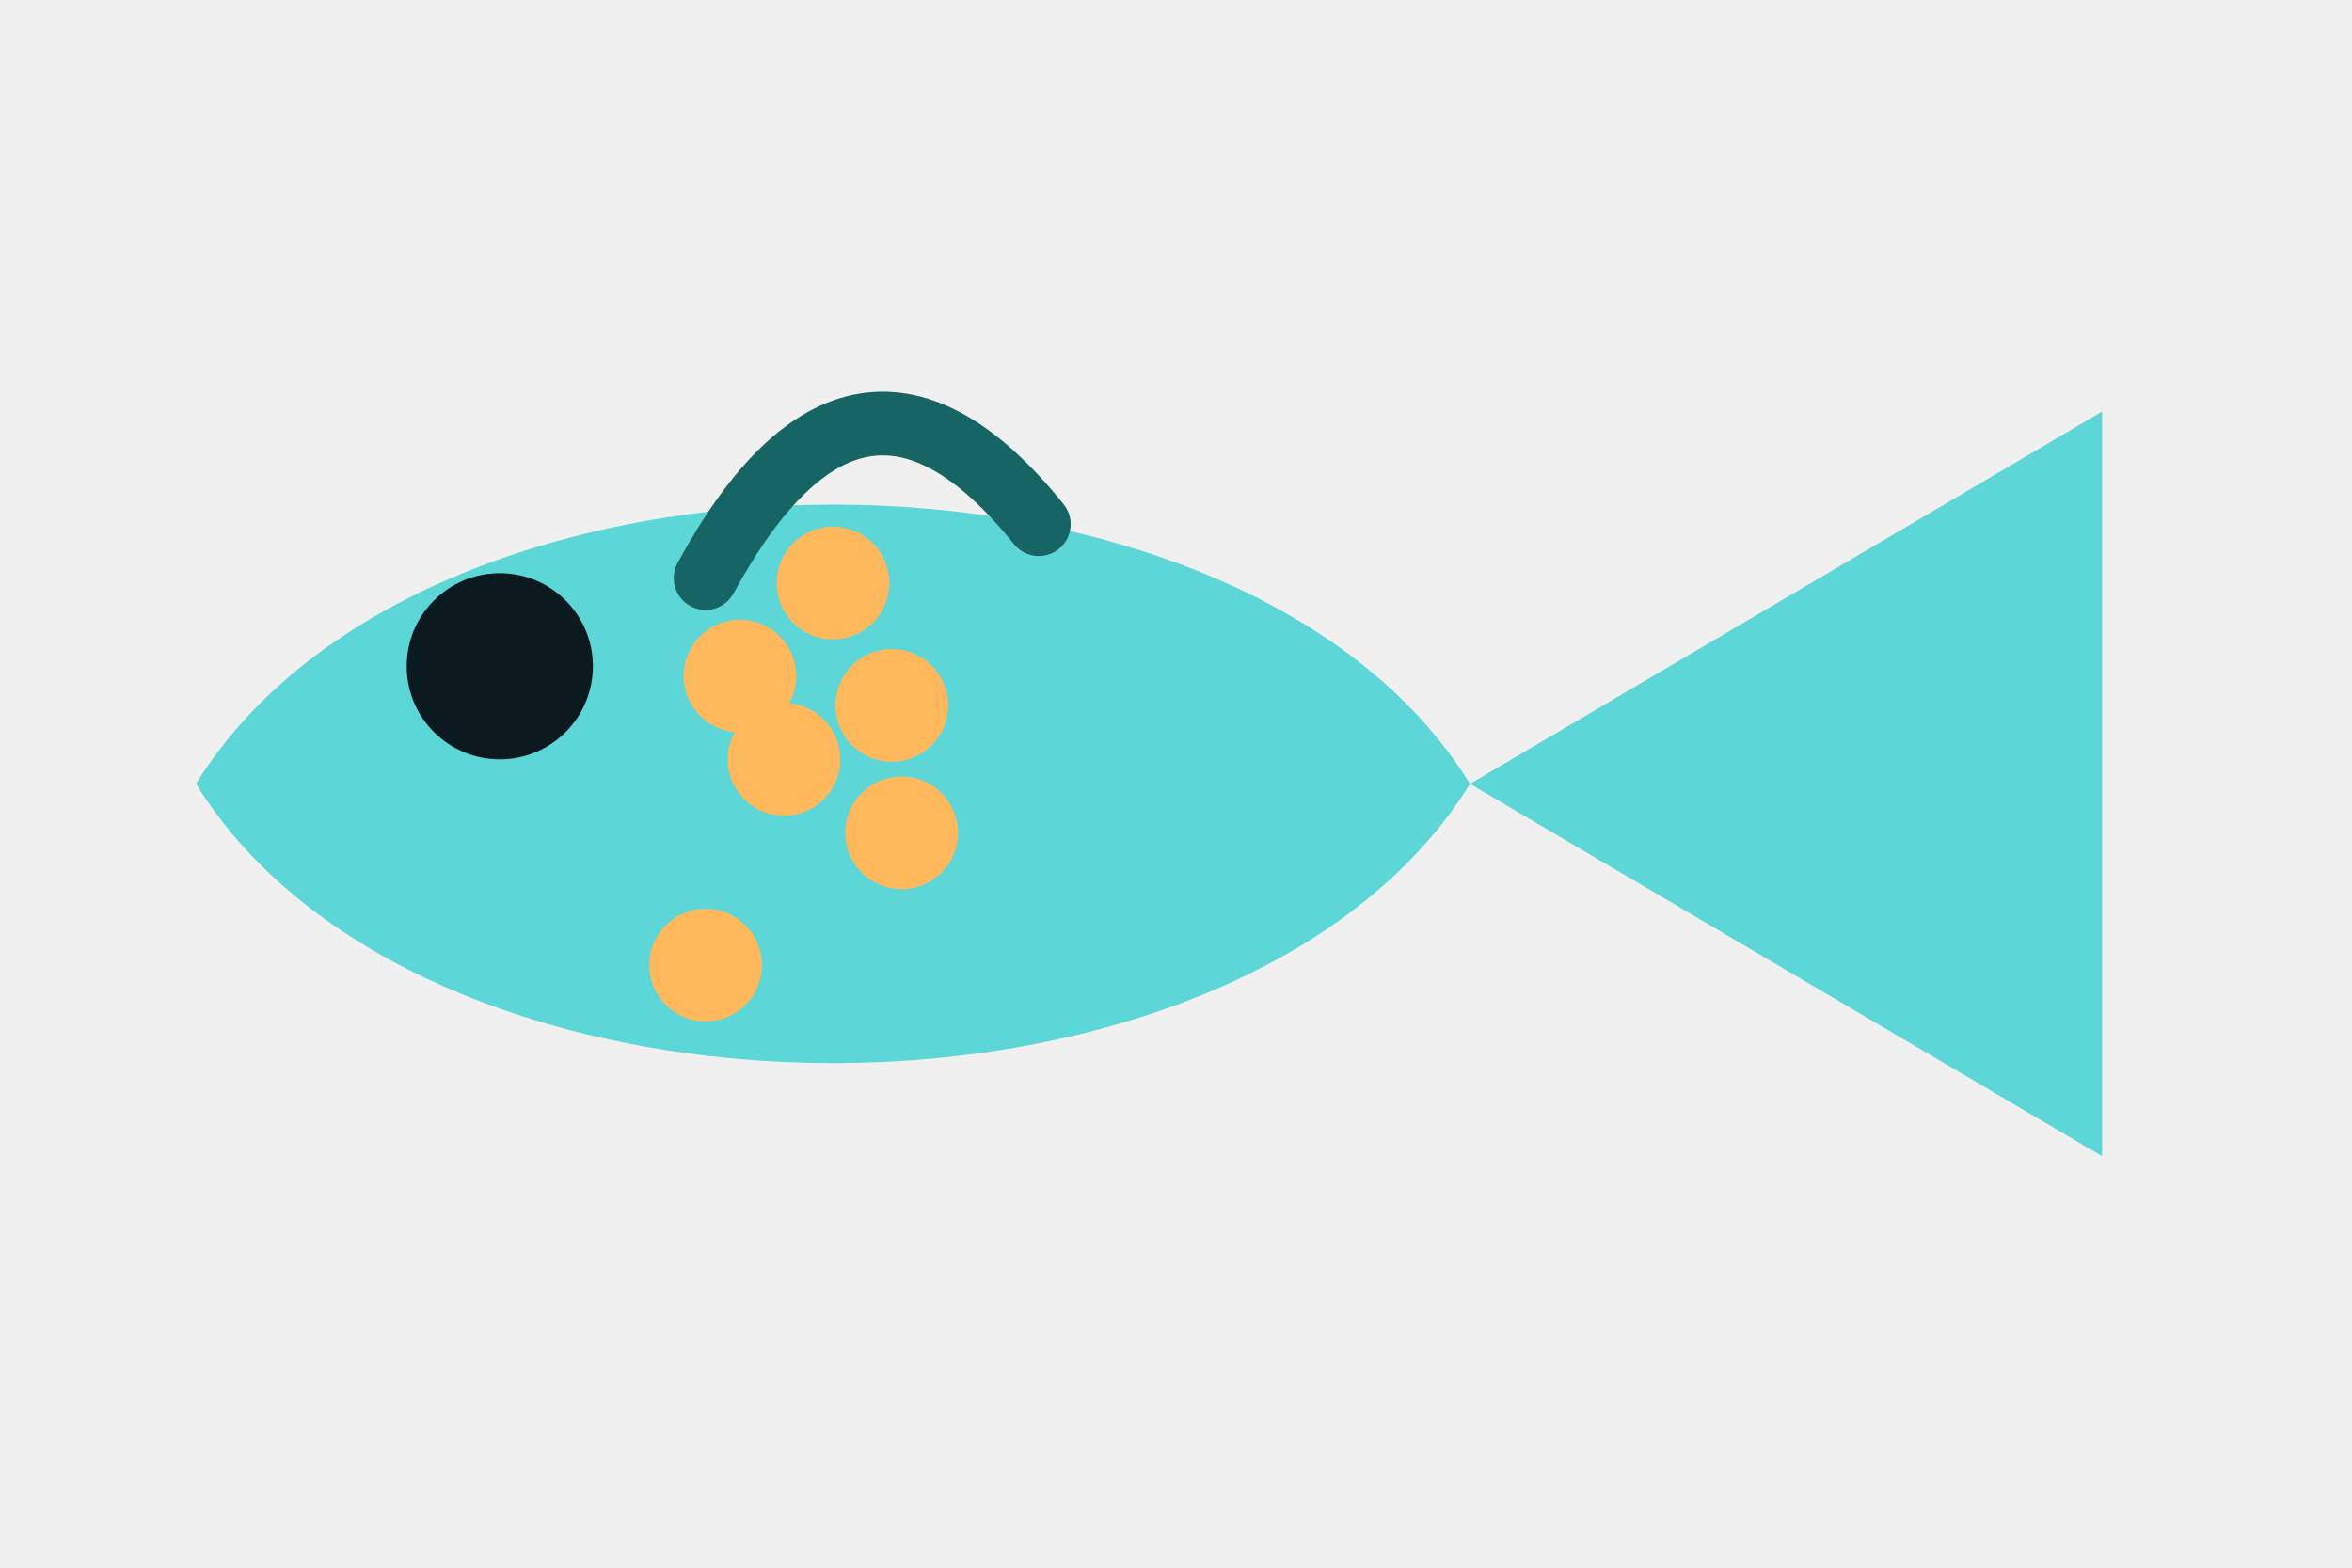
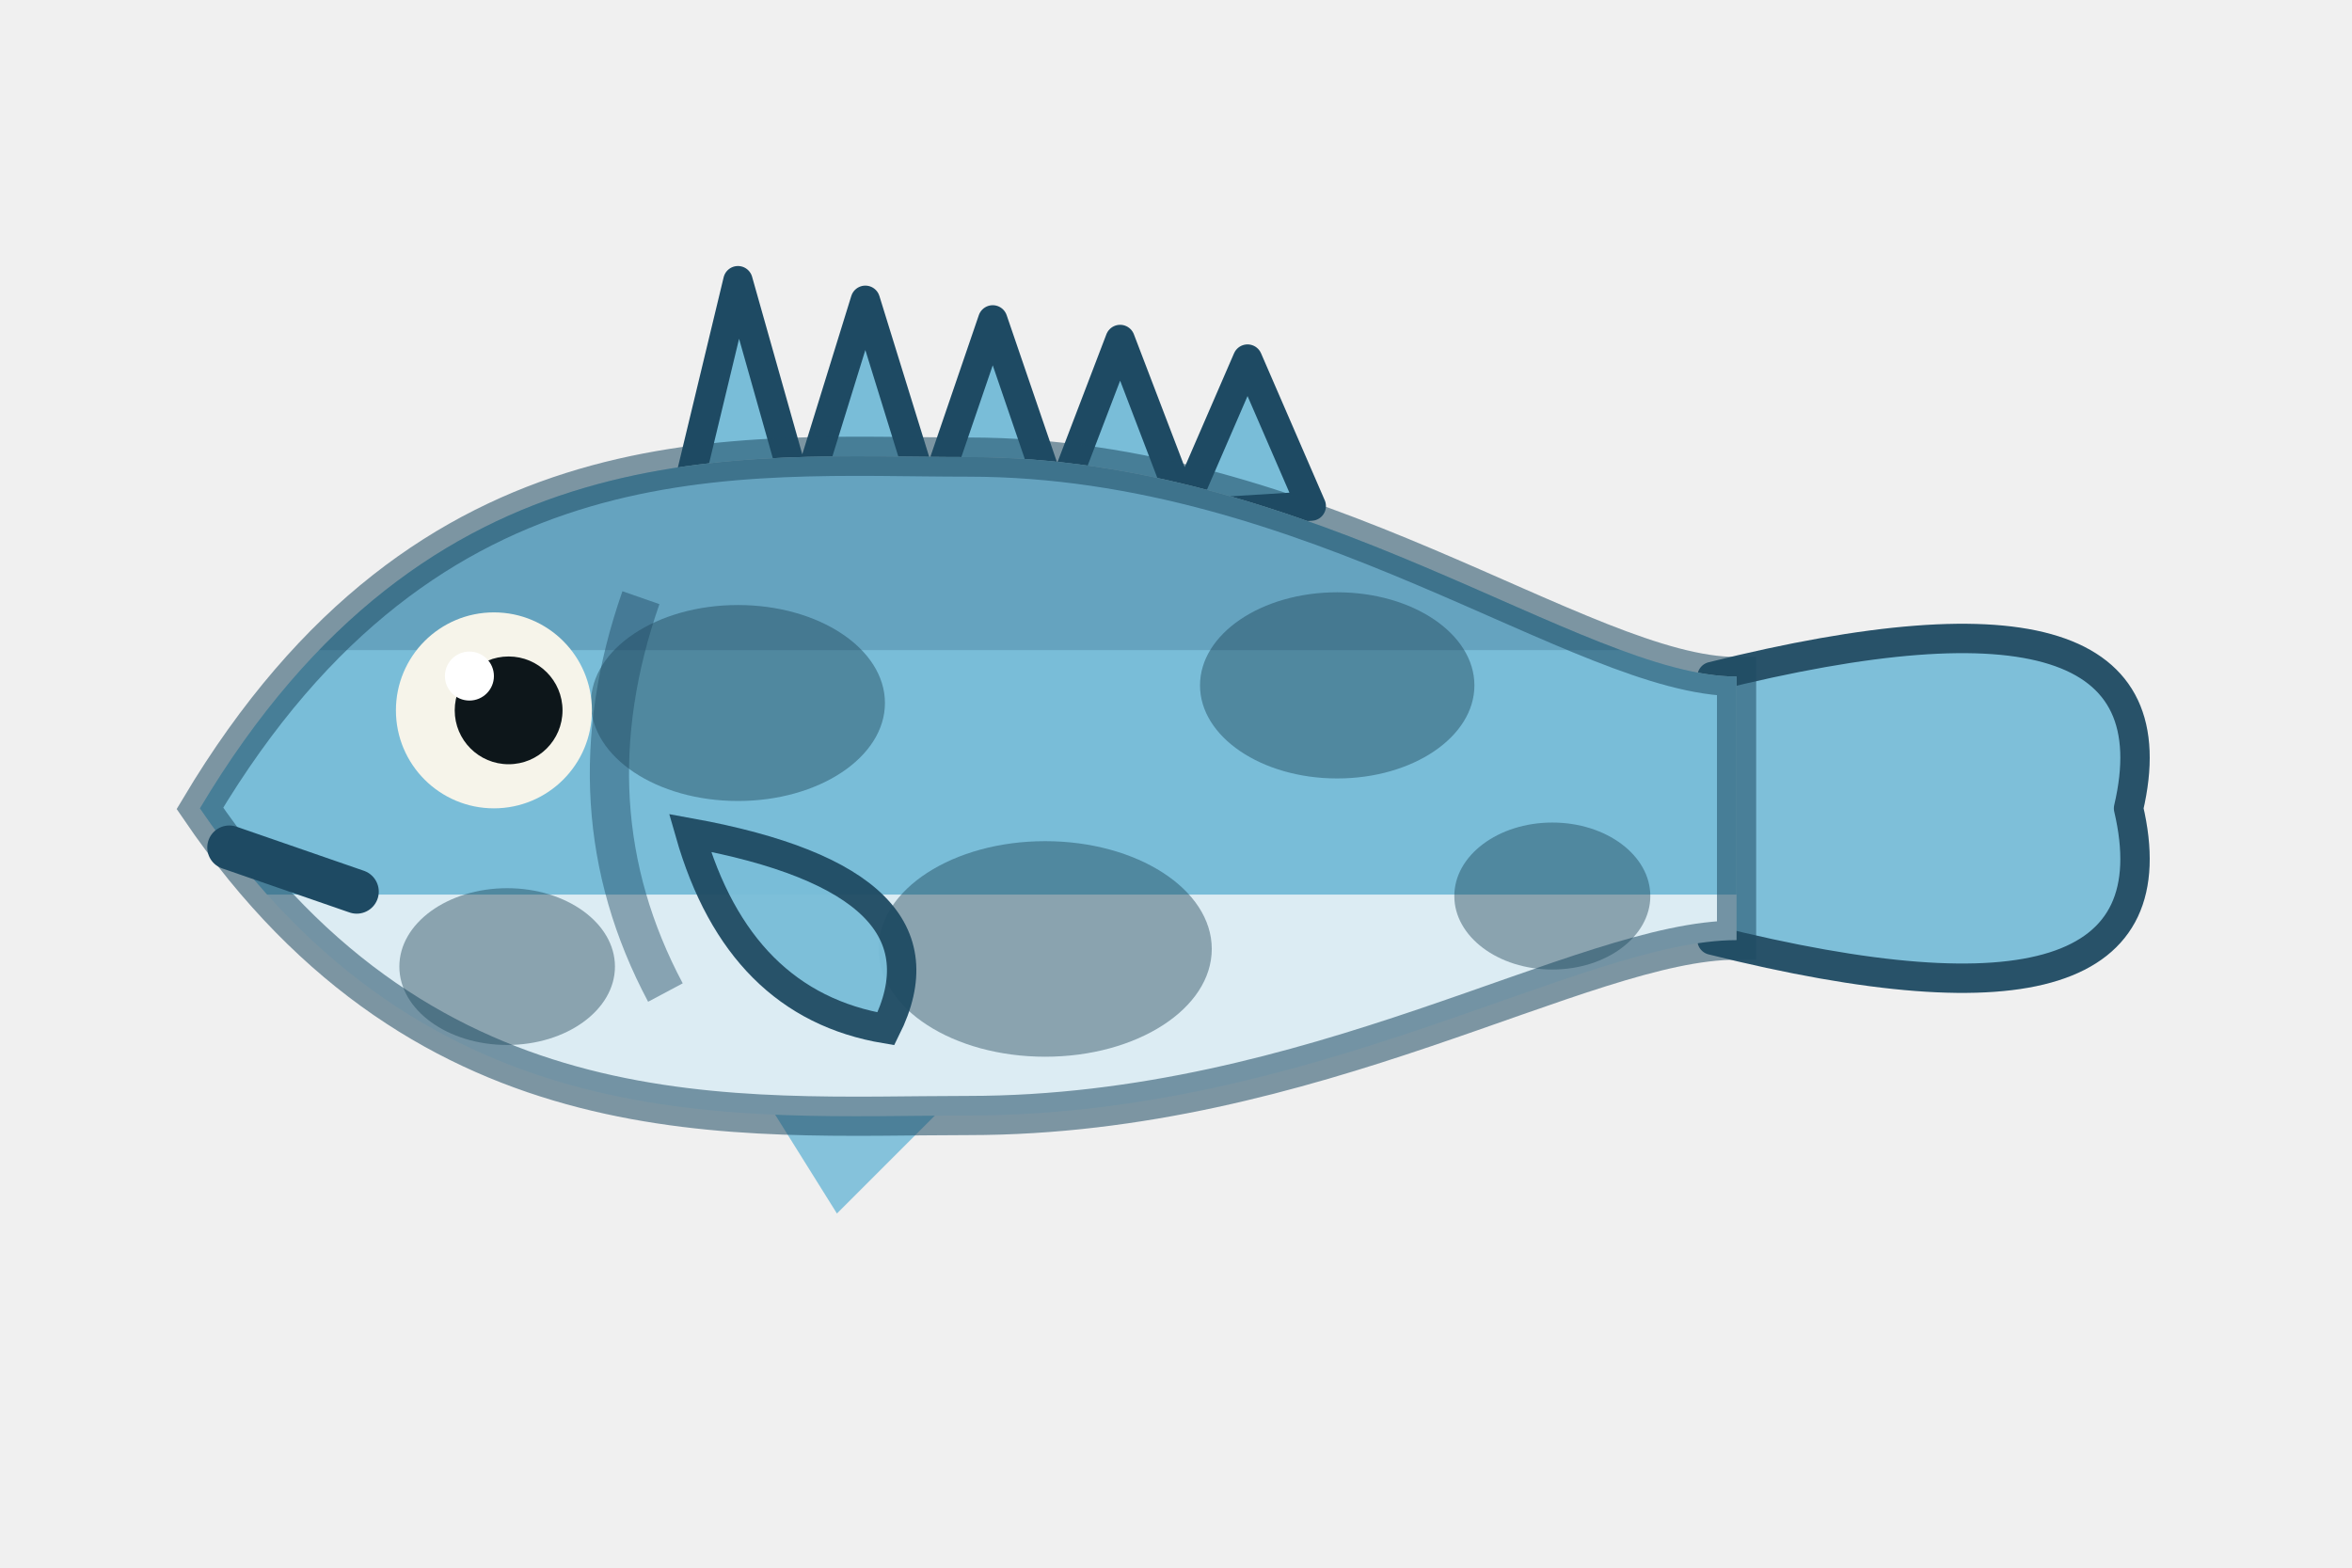
<svg xmlns="http://www.w3.org/2000/svg" viewBox="0 0 48 32">
-   <path d="M30.0 16L42.9 8.4L42.9 23.6z" fill="#5cd6d6" />
-   <path d="M4.0 16C8.7 8.4 25.3 8.4 30.0 16C25.3 23.6 8.7 23.6 4.0 16z" fill="#5cd6d6" />
-   <circle cx="15.1" cy="13.8" r="1.15" fill="#ffb85c" />
-   <circle cx="18.4" cy="17.0" r="1.15" fill="#ffb85c" />
-   <circle cx="16.0" cy="15.5" r="1.15" fill="#ffb85c" />
-   <circle cx="18.2" cy="14.4" r="1.15" fill="#ffb85c" />
-   <circle cx="17.0" cy="11.9" r="1.15" fill="#ffb85c" />
-   <circle cx="14.4" cy="19.7" r="1.15" fill="#ffb85c" />
-   <path d="M14.4 11.8q3.1 -5.7 6.8 -1.1" stroke="#176464" stroke-width="1.3" fill="none" stroke-linecap="round" />
-   <circle cx="10.2" cy="13.6" r="1.9" fill="#0a1a1e" />
+   <defs>
+     <clipPath id="b">
+       <path d="M4.08,16.5 C8.78,8.62 15.06,9.33 19.76,9.33 C26.82,9.33 32.3,13.81 35.44,13.81 L35.44,19.19 C32.3,19.19 26.82,22.77 19.76,22.77 C15.06,22.77 8.78,23.4 4.08,16.5 Z" />
+     </clipPath>
+   </defs>
+   <path d="M34.94,13.81 Q44.64,11.39 43.44,16.5 Q44.64,21.61 34.94,19.19 Z" fill="#79bdd8" stroke="#1e4a63" stroke-width="0.6" stroke-linejoin="round" opacity="0.95" />
+   <path d="M13.76,11.13 L15.06,5.73 L16.36,10.33 L17.66,6.13 L18.96,10.33 L20.26,6.53 L21.56,10.33 L22.86,6.93 L24.16,10.33 L25.46,7.33 L26.76,10.33 Z" fill="#79bdd8" stroke="#1e4a63" stroke-width="0.6" stroke-linejoin="round" />
+   <path d="M15.08,21.57 L17.08,24.77 L20.08,21.77 Z" fill="#79bdd8" opacity="0.9" />
+   <path d="M4.08,16.5 C8.78,8.62 15.06,9.33 19.76,9.33 C26.82,9.33 32.3,13.81 35.44,13.81 L35.44,19.19 C32.3,19.19 26.82,22.77 19.76,22.77 C15.06,22.77 8.78,23.4 4.08,16.5 Z" fill="#dcecf3" />
+   <g clip-path="url(#b)">
+     <rect x="0" y="0" width="48" height="18.26" fill="#79bdd8" />
+     <rect x="0" y="0" width="48" height="13.27" fill="#1e4a63" opacity="0.22" />
+     <ellipse cx="15.06" cy="14.35" rx="3" ry="2" fill="#173d52" opacity="0.42" />
+     <ellipse cx="21.33" cy="19.37" rx="3.4" ry="2.2" fill="#173d52" opacity="0.42" />
+     <ellipse cx="27.29" cy="13.99" rx="2.8" ry="1.9" fill="#173d52" opacity="0.42" />
+     <ellipse cx="10.35" cy="19.73" rx="2.2" ry="1.6" fill="#173d52" opacity="0.42" />
+     <ellipse cx="31.68" cy="18.29" rx="2" ry="1.5" fill="#173d52" opacity="0.42" />
+   </g>
+   <path d="M4.08,16.5 C8.78,8.62 15.06,9.33 19.76,9.33 C26.82,9.33 32.3,13.81 35.44,13.81 L35.44,19.19 C32.3,19.19 26.82,22.77 19.76,22.77 C15.06,22.77 8.78,23.4 4.08,16.5 Z" fill="none" stroke="#1e4a63" stroke-width="0.8" opacity="0.55" />
+   <path d="M13.08,12.2 Q11.58,16.5 13.58,20.26" stroke="#1e4a63" stroke-width="0.8" fill="none" opacity="0.45" />
+   <path d="M14.08,17 Q19.58,18 18.08,21 Q15.08,20.5 14.08,17 Z" fill="#79bdd8" stroke="#1e4a63" stroke-width="0.6" opacity="0.95" />
+   <circle cx="10.08" cy="14.5" r="2" fill="#f6f4ea" />
+   <circle cx="10.38" cy="14.5" r="1.1" fill="#0d161a" />
+   <circle cx="9.58" cy="13.8" r="0.5" fill="#fff" />
+   <path d="M4.68,17.3 l2.6,0.9" stroke="#1e4a63" stroke-width="0.9" fill="none" stroke-linecap="round" />
</svg>
